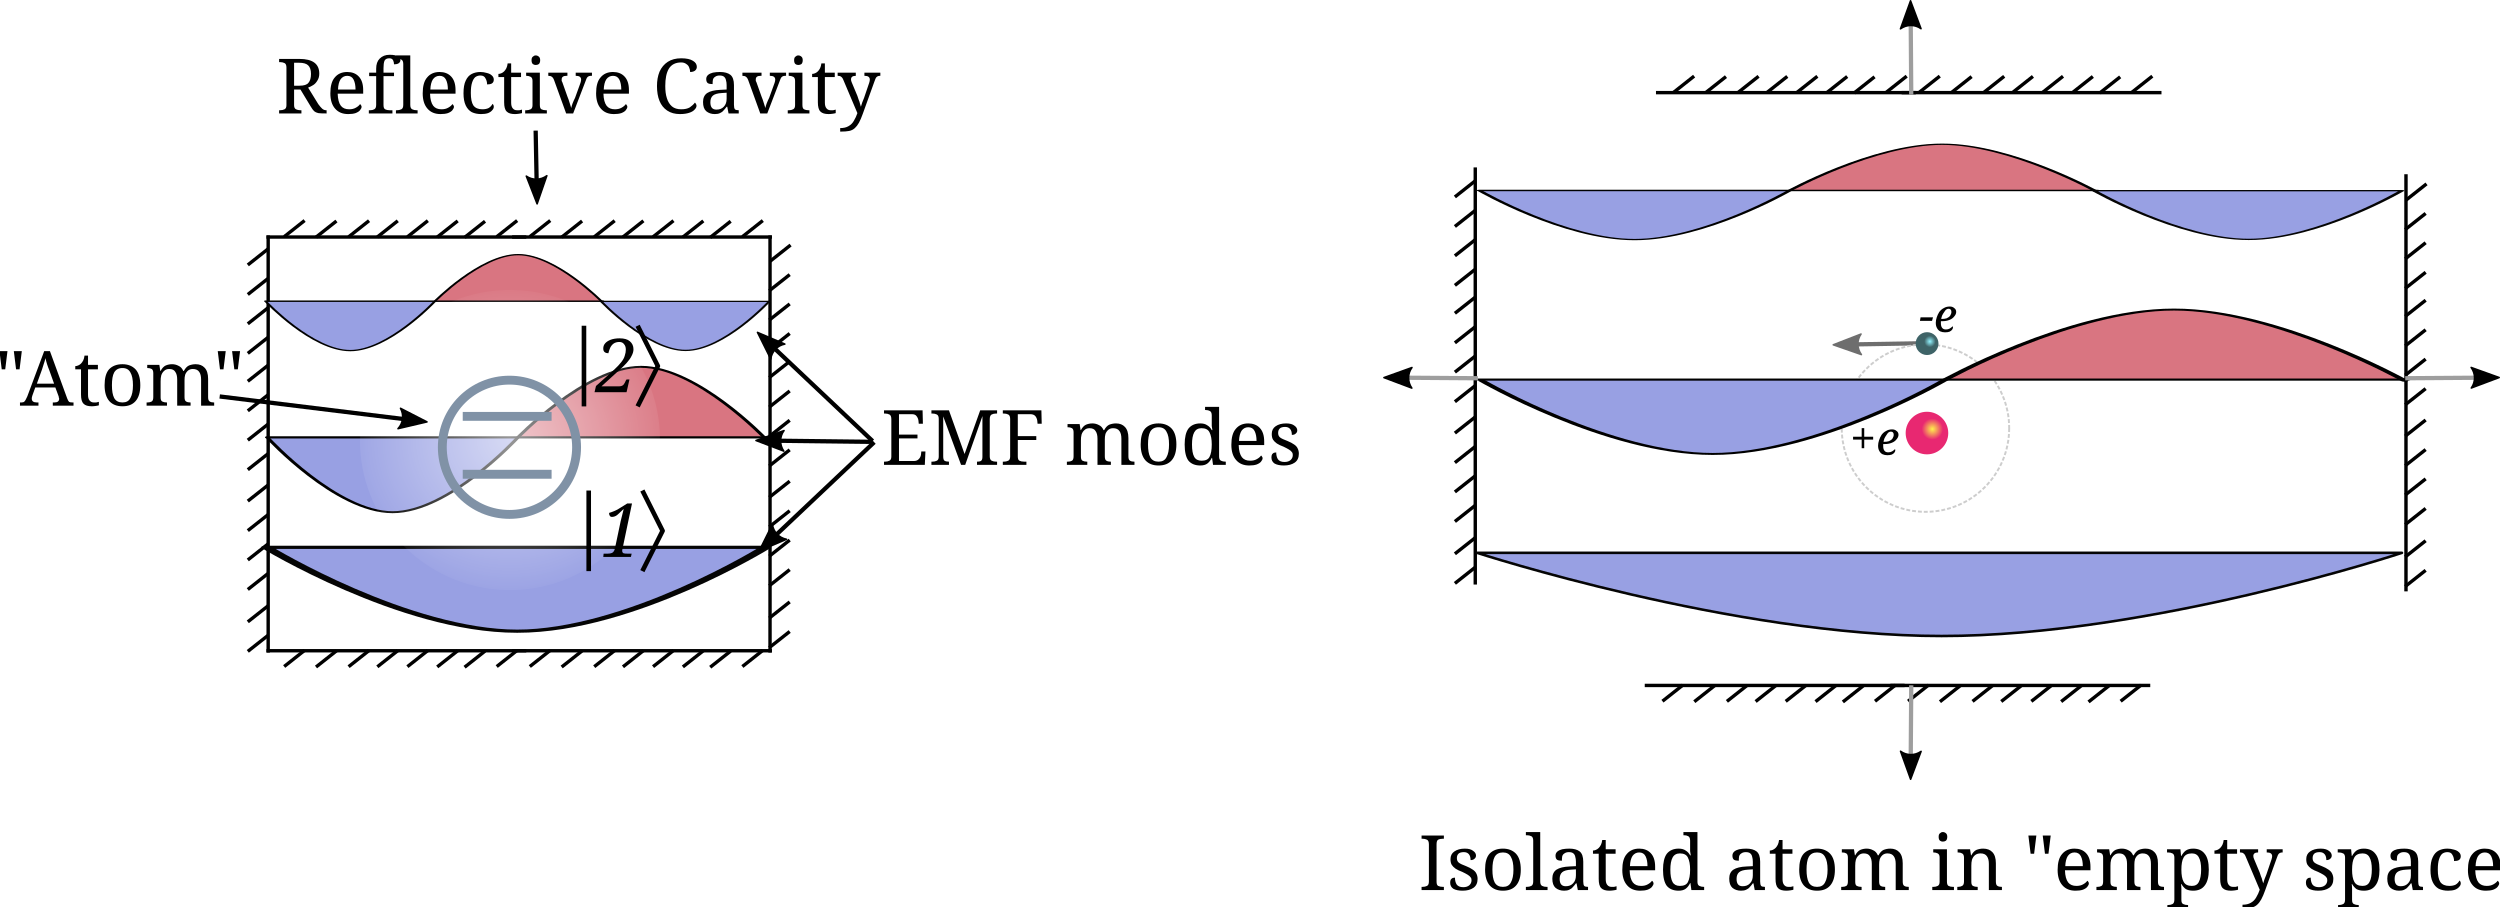
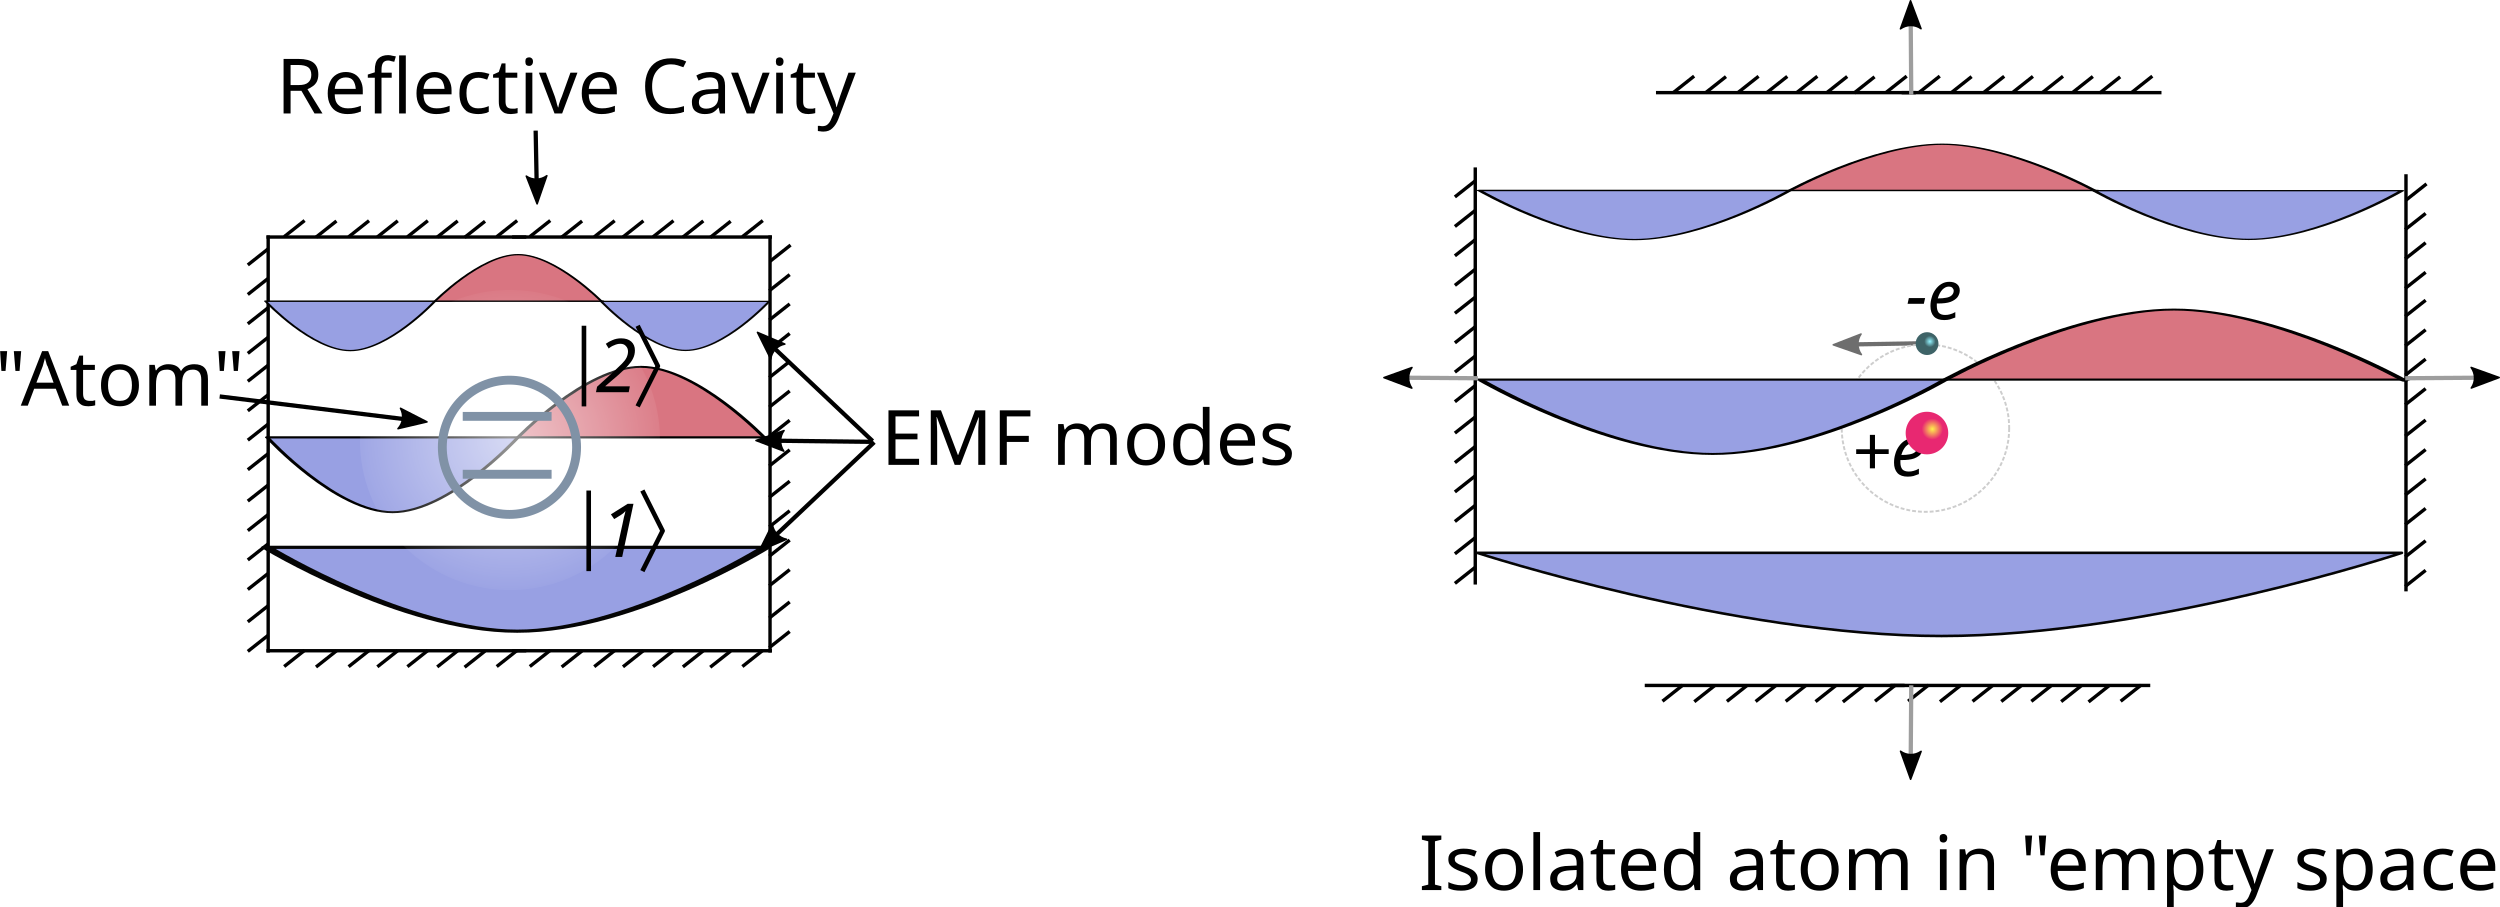
<svg xmlns="http://www.w3.org/2000/svg" xmlns:xlink="http://www.w3.org/1999/xlink" width="122.551mm" height="44.436mm" viewBox="0 0 122.551 44.436" version="1.1" id="svg5">
  <defs id="defs2">
    <linearGradient id="linearGradient285945">
      <stop style="stop-color:#ffffff;stop-opacity:1;" offset="0" id="stop285941" />
      <stop style="stop-color:#ffffff;stop-opacity:0;" offset="1" id="stop285943" />
    </linearGradient>
    <clipPath id="clipPath6097">
      <path clip-rule="nonzero" d="M 0,0 H 6.723 V 6.176 H 0 Z m 0,0" id="path5600" />
    </clipPath>
    <clipPath id="clipPath4955">
      <path clip-rule="nonzero" d="M 0,0 H 7 V 6.176 H 0 Z m 0,0" id="path4259" />
    </clipPath>
    <clipPath id="clipPath2311">
      <path clip-rule="nonzero" d="M 0,2 H 8 V 9.246 H 0 Z m 0,0" id="path5474" />
    </clipPath>
    <clipPath id="clipPath4766">
      <path clip-rule="nonzero" d="m 28,0 h 6 v 9.246 h -6 z m 0,0" id="path7577" />
    </clipPath>
    <clipPath id="clipPath368">
      <path clip-rule="nonzero" d="M 0,2 H 8 V 9.246 H 0 Z m 0,0" id="path2936" />
    </clipPath>
    <clipPath id="clipPath7625">
      <path clip-rule="nonzero" d="m 27,0 h 7 v 9.246 h -7 z m 0,0" id="path5670" />
    </clipPath>
    <clipPath id="clipPath8668">
      <path clip-rule="nonzero" d="M 0,2 H 8 V 9.246 H 0 Z m 0,0" id="path5844" />
    </clipPath>
    <clipPath id="clipPath1043">
      <path clip-rule="nonzero" d="m 27,0 h 7 v 9.246 h -7 z m 0,0" id="path3400" />
    </clipPath>
    <radialGradient xlink:href="#linearGradient285945" id="radialGradient285947" cx="20.784" cy="-51.758" fx="20.784" fy="-51.758" r="5.687" gradientUnits="userSpaceOnUse" gradientTransform="matrix(1.384758,0,0,1.469106,-9.441318,-11.77096)" />
    <marker style="overflow:visible" id="marker2951" refX="0" refY="0" orient="auto" viewBox="0 0 6.93 5.196" markerWidth="6.93" markerHeight="5.196" preserveAspectRatio="xMidYMid">
      <path transform="scale(-0.6)" d="M 8.719,4.034 -2.207,0.016 8.719,-4.002 c -1.745,2.372 -1.735,5.617 -6e-7,8.035 z" style="fill:#000000;fill-opacity:1;fill-rule:evenodd;stroke:#000000;stroke-width:0.625;stroke-linejoin:round;stroke-opacity:1" id="path2949" />
    </marker>
    <radialGradient xlink:href="#linearGradient1239" id="radialGradient252210" gradientUnits="userSpaceOnUse" gradientTransform="matrix(0.01714757,0,0,0.01714757,-19.30569,13.67486)" cx="64.441" cy="48.725" fx="64.441" fy="48.725" r="32.648" />
    <linearGradient id="linearGradient1239">
      <stop style="stop-color:#93f4ff;stop-opacity:1;" offset="0" id="stop1235" />
      <stop style="stop-color:#3e6367;stop-opacity:1;" offset="0.5" id="stop10234" />
    </linearGradient>
    <radialGradient xlink:href="#linearGradient252250" id="radialGradient252226" gradientUnits="userSpaceOnUse" gradientTransform="matrix(0.03198522,0,0,0.03198522,-20.14327,17.24647)" cx="64.441" cy="48.725" fx="64.441" fy="48.725" r="32.648" />
    <linearGradient id="linearGradient252250">
      <stop style="stop-color:#fff24b;stop-opacity:1;" offset="0" id="stop252246" />
      <stop style="stop-color:#e82871;stop-opacity:1;" offset="0.5" id="stop252248" />
    </linearGradient>
    <radialGradient xlink:href="#linearGradient285945" id="radialGradient291700" gradientUnits="userSpaceOnUse" gradientTransform="matrix(1.384758,0,0,1.469106,-9.913247,57.75976)" cx="20.784" cy="-51.758" fx="20.784" fy="-51.758" r="5.687" />
  </defs>
  <g id="layer1" transform="translate(112.8071,2.228589)">
    <path style="opacity:0.57;fill:url(#radialGradient291700);fill-opacity:1;stroke:none;stroke-width:1.445;stroke-linejoin:round;stroke-dasharray:none;stroke-opacity:1" id="path291668" transform="matrix(0,1,1,0,0,0)" d="m 26.224,-18.278 a 7.356,7.356 0 0 1 -7.312,7.356 7.356,7.356 0 0 1 -7.399,-7.268 7.356,7.356 0 0 1 7.224,-7.442 7.356,7.356 0 0 1 7.485,7.18" />
    <path style="opacity:0.57;fill:none;fill-opacity:1;stroke:#000000;stroke-width:0.209;stroke-linejoin:round;stroke-dasharray:none;stroke-dashoffset:0;stroke-opacity:1;marker-end:url(#marker2951)" d="m -18.309,14.592 -4.354,0.075" id="path290706" />
    <circle style="opacity:1;fill:none;stroke:#cdcdcd;stroke-width:0.096;stroke-linejoin:round;stroke-dasharray:0.192, 0.096;stroke-dashoffset:0;stroke-opacity:1" id="path253686" cx="-18.42" cy="18.758" r="4.104" />
-     <text xml:space="preserve" style="font-style:normal;font-variant:normal;font-weight:normal;font-stretch:normal;font-size:2.304px;font-family:serif;-inkscape-font-specification:serif;opacity:1;fill:#000000;fill-opacity:1;stroke:none;stroke-width:0.192;stroke-linecap:round;stroke-linejoin:round;stroke-dasharray:none;stroke-opacity:1;paint-order:fill markers stroke" x="-22.124" y="20.07" id="text252824">
-       <tspan id="tspan252822" style="font-style:italic;font-variant:normal;font-weight:normal;font-stretch:normal;font-family:serif;-inkscape-font-specification:serif;fill:#000000;fill-opacity:1;stroke:none;stroke-width:0.192" x="-22.124" y="20.07">+e</tspan>
+     <text xml:space="preserve" style="font-style:normal;font-variant:normal;font-weight:normal;font-stretch:normal;font-size:3.384px;font-family:'Gentium Book Basic';-inkscape-font-specification:'Gentium Book Basic';opacity:1;fill:#000000;fill-opacity:1;stroke:none;stroke-width:0.282;stroke-linecap:round;stroke-linejoin:round;stroke-dasharray:none;stroke-opacity:1;paint-order:fill markers stroke" x="-22.05" y="21.105" id="text252824">
+       <tspan id="tspan252822" style="font-style:italic;font-variant:normal;font-weight:normal;font-stretch:normal;font-family:'Gentium Book Basic';-inkscape-font-specification:'Gentium Book Basic';fill:#000000;fill-opacity:1;stroke:none;stroke-width:0.282" x="-22.05" y="21.105">+e</tspan>
    </text>
    <g id="g291646" transform="matrix(1.15925,0,0,0.3100429,24.66734,17.48704)">
      <g id="g291634" transform="matrix(0.442152,0,0,0.4239058,-7.681925,-65.1352)" style="fill:#d97581;fill-opacity:1">
        <path style="fill:#d97581;fill-opacity:1;stroke:none;stroke-width:0.7;stroke-linecap:round;stroke-linejoin:round;stroke-dasharray:none;stroke-opacity:1;paint-order:fill markers stroke" d="m -42.872,118.988 c 9.973,0 21.974,26.388 21.974,26.388 h -44.139 c 0,0 12.193,-26.388 22.166,-26.388 z" id="path291632" />
      </g>
      <g id="g291638" transform="matrix(0.442152,0,0,-0.442152,-27.18517,60.75144)" style="fill:#98a0e3;fill-opacity:1">
        <path style="fill:#98a0e3;fill-opacity:1;stroke:none;stroke-width:0.7;stroke-linecap:round;stroke-linejoin:round;stroke-dasharray:none;stroke-opacity:1;paint-order:fill markers stroke" d="m -42.872,118.988 c 9.973,0 21.974,26.388 21.974,26.388 h -44.139 c 0,0 12.193,-26.388 22.166,-26.388 z" id="path291636" />
      </g>
      <g id="g291644" transform="matrix(0.442152,0,0,-0.442152,-24.84925,75.26754)">
        <path style="fill:none;fill-opacity:1;stroke:#000000;stroke-width:0.7;stroke-linecap:round;stroke-linejoin:round;stroke-dasharray:none;stroke-opacity:1;paint-order:fill markers stroke" d="m -70.268,177.904 c 0,0 12.087,-26.184 22.06,-26.184 9.973,0 22.06,26.184 22.06,26.184 0,0 12.214,25.45 22.06,25.45 9.846,0 22.06,-25.45 22.06,-25.45" id="path291640" />
        <path style="fill:none;fill-opacity:1;stroke:#000000;stroke-width:0.782;stroke-linecap:round;stroke-linejoin:round;stroke-dasharray:none;stroke-opacity:1;paint-order:fill markers stroke" d="M -70.48,178.311 H 18.139" id="path291642" />
      </g>
    </g>
-     <text xml:space="preserve" style="font-style:normal;font-weight:normal;font-size:3.731px;line-height:1.25;font-family:sans-serif;letter-spacing:0px;word-spacing:0px;fill:#000000;fill-opacity:1;stroke:none;stroke-width:0.135" x="-99.264" y="3.334" id="text133659">
-       <tspan id="tspan133657" x="-99.264" y="3.334" style="font-style:normal;font-variant:normal;font-weight:normal;font-stretch:normal;font-family:serif;-inkscape-font-specification:serif;stroke-width:0.135">Reflective Cavity</tspan>
+     <text xml:space="preserve" style="font-style:normal;font-weight:normal;font-size:3.731px;line-height:1.25;font-family:Gentium Book Basic;letter-spacing:0px;word-spacing:0px;fill:#000000;fill-opacity:1;stroke:none;stroke-width:0.135" x="-99.264" y="3.334" id="text133659">
+       <tspan id="tspan133657" x="-99.264" y="3.334" style="font-style:normal;font-variant:normal;font-weight:normal;font-stretch:normal;font-family:Gentium Book Basic;-inkscape-font-specification:Gentium Book Basic;stroke-width:0.135">Reflective Cavity</tspan>
    </text>
    <g id="g136274" transform="matrix(0,0.7554097,0.7554097,0,-216.9474,-1.19289)">
      <path style="fill:none;stroke:#000000;stroke-width:0.221px;stroke-linecap:butt;stroke-linejoin:miter;stroke-opacity:1" d="M 14.011,155.15 V 172.013" id="path2249" />
      <g id="g136262">
        <path id="path2251-52-6-0-7" d="m 13.989,156.3 -1.049,1.326" style="fill:none;stroke:#000000;stroke-width:0.221px;stroke-linecap:butt;stroke-linejoin:miter;stroke-opacity:1" />
        <path id="path2251-52-6-0-7-5" d="m 14.021,158.366 -1.049,1.326" style="fill:none;stroke:#000000;stroke-width:0.221px;stroke-linecap:butt;stroke-linejoin:miter;stroke-opacity:1" />
        <path id="path2251-52-6-0-7-9" d="m 14,160.481 -1.049,1.326" style="fill:none;stroke:#000000;stroke-width:0.221px;stroke-linecap:butt;stroke-linejoin:miter;stroke-opacity:1" />
        <path id="path2251-52-6-0-7-4" d="m 14.008,162.345 -1.049,1.326" style="fill:none;stroke:#000000;stroke-width:0.221px;stroke-linecap:butt;stroke-linejoin:miter;stroke-opacity:1" />
        <path id="path2251-52-6-0-7-90" d="m 13.999,164.297 -1.049,1.326" style="fill:none;stroke:#000000;stroke-width:0.221px;stroke-linecap:butt;stroke-linejoin:miter;stroke-opacity:1" />
        <path id="path2251-52-6-0-7-91" d="m 14.014,166.233 -1.049,1.326" style="fill:none;stroke:#000000;stroke-width:0.221px;stroke-linecap:butt;stroke-linejoin:miter;stroke-opacity:1" />
        <path id="path2251-52-6-0-7-7" d="m 14.036,168.007 -1.049,1.326" style="fill:none;stroke:#000000;stroke-width:0.221px;stroke-linecap:butt;stroke-linejoin:miter;stroke-opacity:1" />
        <path id="path2251-52-6-0-7-71" d="m 13.991,170.093 -1.049,1.326" style="fill:none;stroke:#000000;stroke-width:0.221px;stroke-linecap:butt;stroke-linejoin:miter;stroke-opacity:1" />
      </g>
    </g>
    <g id="g136320" transform="matrix(0,0.7554097,0.7554097,0,-204.9059,-1.19289)">
      <path style="fill:none;stroke:#000000;stroke-width:0.221px;stroke-linecap:butt;stroke-linejoin:miter;stroke-opacity:1" d="M 14.011,155.15 V 172.013" id="path136300" />
      <g id="g136318">
        <path id="path136302" d="m 13.989,156.3 -1.049,1.326" style="fill:none;stroke:#000000;stroke-width:0.221px;stroke-linecap:butt;stroke-linejoin:miter;stroke-opacity:1" />
        <path id="path136304" d="m 14.021,158.366 -1.049,1.326" style="fill:none;stroke:#000000;stroke-width:0.221px;stroke-linecap:butt;stroke-linejoin:miter;stroke-opacity:1" />
        <path id="path136306" d="m 14,160.481 -1.049,1.326" style="fill:none;stroke:#000000;stroke-width:0.221px;stroke-linecap:butt;stroke-linejoin:miter;stroke-opacity:1" />
        <path id="path136308" d="m 14.008,162.345 -1.049,1.326" style="fill:none;stroke:#000000;stroke-width:0.221px;stroke-linecap:butt;stroke-linejoin:miter;stroke-opacity:1" />
        <path id="path136310" d="m 13.999,164.297 -1.049,1.326" style="fill:none;stroke:#000000;stroke-width:0.221px;stroke-linecap:butt;stroke-linejoin:miter;stroke-opacity:1" />
        <path id="path136312" d="m 14.014,166.233 -1.049,1.326" style="fill:none;stroke:#000000;stroke-width:0.221px;stroke-linecap:butt;stroke-linejoin:miter;stroke-opacity:1" />
        <path id="path136314" d="m 14.036,168.007 -1.049,1.326" style="fill:none;stroke:#000000;stroke-width:0.221px;stroke-linecap:butt;stroke-linejoin:miter;stroke-opacity:1" />
        <path id="path136316" d="m 13.991,170.093 -1.049,1.326" style="fill:none;stroke:#000000;stroke-width:0.221px;stroke-linecap:butt;stroke-linejoin:miter;stroke-opacity:1" />
      </g>
    </g>
    <path style="fill:none;stroke:#000000;stroke-width:0.167px;stroke-linecap:butt;stroke-linejoin:miter;stroke-opacity:1" d="m -99.746,29.671 h 12.739" id="path169918" />
    <path style="fill:none;stroke:#000000;stroke-width:0.167px;stroke-linecap:butt;stroke-linejoin:miter;stroke-opacity:1" d="M -99.661,29.76 V 9.312" id="path169918-6" />
    <path id="path169920" d="m -98.877,30.444 1.002,-0.792" style="fill:none;stroke:#000000;stroke-width:0.167px;stroke-linecap:butt;stroke-linejoin:miter;stroke-opacity:1" />
    <path id="path169920-3" d="m -100.66,10.759 1.002,-0.792" style="fill:none;stroke:#000000;stroke-width:0.167px;stroke-linecap:butt;stroke-linejoin:miter;stroke-opacity:1" />
    <path id="path169922" d="m -97.316,30.468 1.002,-0.792" style="fill:none;stroke:#000000;stroke-width:0.167px;stroke-linecap:butt;stroke-linejoin:miter;stroke-opacity:1" />
    <path id="path169924" d="m -95.718,30.452 1.002,-0.792" style="fill:none;stroke:#000000;stroke-width:0.167px;stroke-linecap:butt;stroke-linejoin:miter;stroke-opacity:1" />
    <path id="path169926" d="m -94.31,30.458 1.002,-0.792" style="fill:none;stroke:#000000;stroke-width:0.167px;stroke-linecap:butt;stroke-linejoin:miter;stroke-opacity:1" />
    <path id="path169928" d="m -92.836,30.451 1.002,-0.792" style="fill:none;stroke:#000000;stroke-width:0.167px;stroke-linecap:butt;stroke-linejoin:miter;stroke-opacity:1" />
    <path id="path169930" d="m -91.374,30.463 1.002,-0.792" style="fill:none;stroke:#000000;stroke-width:0.167px;stroke-linecap:butt;stroke-linejoin:miter;stroke-opacity:1" />
    <path id="path169932" d="m -90.033,30.479 1.002,-0.792" style="fill:none;stroke:#000000;stroke-width:0.167px;stroke-linecap:butt;stroke-linejoin:miter;stroke-opacity:1" />
    <path id="path169934" d="m -88.458,30.445 1.002,-0.792" style="fill:none;stroke:#000000;stroke-width:0.167px;stroke-linecap:butt;stroke-linejoin:miter;stroke-opacity:1" />
    <path style="fill:none;stroke:#000000;stroke-width:0.167px;stroke-linecap:butt;stroke-linejoin:miter;stroke-opacity:1" d="m -87.704,29.671 h 12.739" id="path169940" />
    <path id="path169942" d="m -86.835,30.444 1.002,-0.792" style="fill:none;stroke:#000000;stroke-width:0.167px;stroke-linecap:butt;stroke-linejoin:miter;stroke-opacity:1" />
    <path id="path169944" d="m -85.274,30.468 1.002,-0.792" style="fill:none;stroke:#000000;stroke-width:0.167px;stroke-linecap:butt;stroke-linejoin:miter;stroke-opacity:1" />
    <path id="path169946" d="m -83.677,30.452 1.002,-0.792" style="fill:none;stroke:#000000;stroke-width:0.167px;stroke-linecap:butt;stroke-linejoin:miter;stroke-opacity:1" />
    <path id="path169948" d="m -82.269,30.458 1.002,-0.792" style="fill:none;stroke:#000000;stroke-width:0.167px;stroke-linecap:butt;stroke-linejoin:miter;stroke-opacity:1" />
    <path id="path169950" d="m -80.794,30.451 1.002,-0.792" style="fill:none;stroke:#000000;stroke-width:0.167px;stroke-linecap:butt;stroke-linejoin:miter;stroke-opacity:1" />
    <path id="path169952" d="m -79.332,30.463 1.002,-0.792" style="fill:none;stroke:#000000;stroke-width:0.167px;stroke-linecap:butt;stroke-linejoin:miter;stroke-opacity:1" />
    <path id="path169954" d="m -77.992,30.479 1.002,-0.792" style="fill:none;stroke:#000000;stroke-width:0.167px;stroke-linecap:butt;stroke-linejoin:miter;stroke-opacity:1" />
    <path id="path169956" d="m -76.416,30.445 1.002,-0.792" style="fill:none;stroke:#000000;stroke-width:0.167px;stroke-linecap:butt;stroke-linejoin:miter;stroke-opacity:1" />
    <path id="path171296" d="m -100.66,12.208 1.002,-0.792" style="fill:none;stroke:#000000;stroke-width:0.167px;stroke-linecap:butt;stroke-linejoin:miter;stroke-opacity:1" />
    <path id="path171298" d="m -100.66,13.645 1.002,-0.792" style="fill:none;stroke:#000000;stroke-width:0.167px;stroke-linecap:butt;stroke-linejoin:miter;stroke-opacity:1" />
    <path id="path171300" d="m -100.66,15.094 1.002,-0.792" style="fill:none;stroke:#000000;stroke-width:0.167px;stroke-linecap:butt;stroke-linejoin:miter;stroke-opacity:1" />
    <path id="path171302" d="m -100.66,16.463 1.002,-0.792" style="fill:none;stroke:#000000;stroke-width:0.167px;stroke-linecap:butt;stroke-linejoin:miter;stroke-opacity:1" />
    <path id="path171304" d="m -100.66,17.911 1.002,-0.792" style="fill:none;stroke:#000000;stroke-width:0.167px;stroke-linecap:butt;stroke-linejoin:miter;stroke-opacity:1" />
    <path id="path171306" d="m -100.66,19.349 1.002,-0.792" style="fill:none;stroke:#000000;stroke-width:0.167px;stroke-linecap:butt;stroke-linejoin:miter;stroke-opacity:1" />
    <path id="path171308" d="m -100.66,20.797 1.002,-0.792" style="fill:none;stroke:#000000;stroke-width:0.167px;stroke-linecap:butt;stroke-linejoin:miter;stroke-opacity:1" />
    <path id="path171310" d="m -100.66,22.335 1.002,-0.792" style="fill:none;stroke:#000000;stroke-width:0.167px;stroke-linecap:butt;stroke-linejoin:miter;stroke-opacity:1" />
    <path id="path171312" d="m -100.66,23.783 1.002,-0.792" style="fill:none;stroke:#000000;stroke-width:0.167px;stroke-linecap:butt;stroke-linejoin:miter;stroke-opacity:1" />
    <path id="path171314" d="m -100.66,25.221 1.002,-0.792" style="fill:none;stroke:#000000;stroke-width:0.167px;stroke-linecap:butt;stroke-linejoin:miter;stroke-opacity:1" />
    <path id="path171316" d="m -100.66,26.669 1.002,-0.792" style="fill:none;stroke:#000000;stroke-width:0.167px;stroke-linecap:butt;stroke-linejoin:miter;stroke-opacity:1" />
    <path id="path171318" d="m -100.66,28.254 1.002,-0.792" style="fill:none;stroke:#000000;stroke-width:0.167px;stroke-linecap:butt;stroke-linejoin:miter;stroke-opacity:1" />
    <path id="path171320" d="m -100.66,29.702 1.002,-0.792" style="fill:none;stroke:#000000;stroke-width:0.167px;stroke-linecap:butt;stroke-linejoin:miter;stroke-opacity:1" />
    <path style="fill:none;stroke:#000000;stroke-width:0.167px;stroke-linecap:butt;stroke-linejoin:miter;stroke-opacity:1" d="M -75.06,29.76 V 9.312" id="path171322" />
    <path id="path171324" d="m -75.055,10.576 1.002,-0.792" style="fill:none;stroke:#000000;stroke-width:0.167px;stroke-linecap:butt;stroke-linejoin:miter;stroke-opacity:1" />
    <path id="path171326" d="m -75.098,12.025 1.002,-0.792" style="fill:none;stroke:#000000;stroke-width:0.167px;stroke-linecap:butt;stroke-linejoin:miter;stroke-opacity:1" />
    <path id="path171328" d="m -75.098,13.462 1.002,-0.792" style="fill:none;stroke:#000000;stroke-width:0.167px;stroke-linecap:butt;stroke-linejoin:miter;stroke-opacity:1" />
    <path id="path171330" d="m -75.098,14.911 1.002,-0.792" style="fill:none;stroke:#000000;stroke-width:0.167px;stroke-linecap:butt;stroke-linejoin:miter;stroke-opacity:1" />
    <path id="path171332" d="m -75.098,16.28 1.002,-0.792" style="fill:none;stroke:#000000;stroke-width:0.167px;stroke-linecap:butt;stroke-linejoin:miter;stroke-opacity:1" />
    <path id="path171334" d="m -75.098,17.729 1.002,-0.792" style="fill:none;stroke:#000000;stroke-width:0.167px;stroke-linecap:butt;stroke-linejoin:miter;stroke-opacity:1" />
    <path id="path171336" d="m -75.098,19.166 1.002,-0.792" style="fill:none;stroke:#000000;stroke-width:0.167px;stroke-linecap:butt;stroke-linejoin:miter;stroke-opacity:1" />
    <path id="path171338" d="m -75.098,20.615 1.002,-0.792" style="fill:none;stroke:#000000;stroke-width:0.167px;stroke-linecap:butt;stroke-linejoin:miter;stroke-opacity:1" />
    <path id="path171340" d="m -75.098,22.152 1.002,-0.792" style="fill:none;stroke:#000000;stroke-width:0.167px;stroke-linecap:butt;stroke-linejoin:miter;stroke-opacity:1" />
    <path id="path171342" d="m -75.098,23.601 1.002,-0.792" style="fill:none;stroke:#000000;stroke-width:0.167px;stroke-linecap:butt;stroke-linejoin:miter;stroke-opacity:1" />
    <path id="path171344" d="m -75.098,25.038 1.002,-0.792" style="fill:none;stroke:#000000;stroke-width:0.167px;stroke-linecap:butt;stroke-linejoin:miter;stroke-opacity:1" />
    <path id="path171346" d="m -75.098,26.487 1.002,-0.792" style="fill:none;stroke:#000000;stroke-width:0.167px;stroke-linecap:butt;stroke-linejoin:miter;stroke-opacity:1" />
    <path id="path171348" d="m -75.098,28.071 1.002,-0.792" style="fill:none;stroke:#000000;stroke-width:0.167px;stroke-linecap:butt;stroke-linejoin:miter;stroke-opacity:1" />
    <path id="path171350" d="m -75.098,29.52 1.002,-0.792" style="fill:none;stroke:#000000;stroke-width:0.167px;stroke-linecap:butt;stroke-linejoin:miter;stroke-opacity:1" />
    <g id="g283580" transform="matrix(0.5538596,0,0,-0.1557698,-63.70897,47.2475)" style="fill:#98a0e3;fill-opacity:1;stroke:#050505;stroke-width:1;stroke-dasharray:none;stroke-opacity:1">
      <path style="fill:#98a0e3;fill-opacity:1;stroke:#050505;stroke-width:1;stroke-linecap:round;stroke-linejoin:round;stroke-dasharray:none;stroke-opacity:1;paint-order:fill markers stroke" d="m -42.872,118.988 c 9.973,0 21.974,26.388 21.974,26.388 h -44.139 c 0,0 12.193,-26.388 22.166,-26.388 z" id="path283578" />
    </g>
    <g id="g283805" transform="matrix(0.6243137,0,0,0.3121292,-64.73929,20.32535)">
      <g id="g283752" transform="matrix(0.442152,0,0,0.4239058,-7.681925,-65.1352)" style="fill:#d97581;fill-opacity:1">
        <path style="fill:#d97581;fill-opacity:1;stroke:none;stroke-width:0.7;stroke-linecap:round;stroke-linejoin:round;stroke-dasharray:none;stroke-opacity:1;paint-order:fill markers stroke" d="m -42.872,118.988 c 9.973,0 21.974,26.388 21.974,26.388 h -44.139 c 0,0 12.193,-26.388 22.166,-26.388 z" id="path283750" />
      </g>
      <g id="g283756" transform="matrix(0.442152,0,0,-0.442152,-27.18517,60.75144)" style="fill:#98a0e3;fill-opacity:1">
        <path style="fill:#98a0e3;fill-opacity:1;stroke:none;stroke-width:0.7;stroke-linecap:round;stroke-linejoin:round;stroke-dasharray:none;stroke-opacity:1;paint-order:fill markers stroke" d="m -42.872,118.988 c 9.973,0 21.974,26.388 21.974,26.388 h -44.139 c 0,0 12.193,-26.388 22.166,-26.388 z" id="path283754" />
      </g>
      <g id="g283762" transform="matrix(0.442152,0,0,-0.442152,-24.84925,75.26754)">
        <path style="fill:none;fill-opacity:1;stroke:#000000;stroke-width:0.7;stroke-linecap:round;stroke-linejoin:round;stroke-dasharray:none;stroke-opacity:1;paint-order:fill markers stroke" d="m -70.268,177.904 c 0,0 12.087,-26.184 22.06,-26.184 9.973,0 22.06,26.184 22.06,26.184 0,0 12.214,25.45 22.06,25.45 9.846,0 22.06,-25.45 22.06,-25.45" id="path283758" />
        <path style="fill:none;fill-opacity:1;stroke:#000000;stroke-width:0.782;stroke-linecap:round;stroke-linejoin:round;stroke-dasharray:none;stroke-opacity:1;paint-order:fill markers stroke" d="M -70.48,178.311 H 18.139" id="path283760" />
      </g>
    </g>
    <g id="g283838" transform="matrix(0.4219011,0,0,0.2060662,-76.48885,2.925387)">
      <g id="g283809" transform="matrix(0.442152,0,0,0.4239058,-6.903379,-14.92631)" style="fill:#d97581;fill-opacity:1">
        <path style="fill:#d97581;fill-opacity:1;stroke:none;stroke-width:0.7;stroke-linecap:round;stroke-linejoin:round;stroke-dasharray:none;stroke-opacity:1;paint-order:fill markers stroke" d="m -42.872,118.988 c 9.973,0 21.974,26.388 21.974,26.388 h -44.139 c 0,0 12.193,-26.388 22.166,-26.388 z" id="path283807" />
      </g>
      <g id="g283813" transform="matrix(0.442152,0,0,-0.442152,-26.40662,110.9603)" style="fill:#98a0e3;fill-opacity:1">
        <path style="fill:#98a0e3;fill-opacity:1;stroke:none;stroke-width:0.7;stroke-linecap:round;stroke-linejoin:round;stroke-dasharray:none;stroke-opacity:1;paint-order:fill markers stroke" d="m -42.872,118.988 c 9.973,0 21.974,26.388 21.974,26.388 h -44.139 c 0,0 12.193,-26.388 22.166,-26.388 z" id="path283811" />
      </g>
      <g id="g283819" transform="matrix(0.442152,0,0,-0.442152,-24.0707,125.4764)">
        <path style="fill:none;fill-opacity:1;stroke:#000000;stroke-width:0.7;stroke-linecap:round;stroke-linejoin:round;stroke-dasharray:none;stroke-opacity:1;paint-order:fill markers stroke" d="m -70.268,177.904 c 0,0 12.087,-26.184 22.06,-26.184 9.973,0 22.06,26.184 22.06,26.184 0,0 12.214,25.45 22.06,25.45 9.846,0 22.06,-25.45 22.06,-25.45" id="path283815" />
        <path style="fill:none;fill-opacity:1;stroke:#000000;stroke-width:0.782;stroke-linecap:round;stroke-linejoin:round;stroke-dasharray:none;stroke-opacity:1;paint-order:fill markers stroke" d="M -70.48,178.311 H 18.139" id="path283817" />
      </g>
      <g id="g283827" transform="matrix(0.442152,0,0,-0.442152,12.52743,110.9603)" style="fill:#98a0e3;fill-opacity:1;stroke:#050505;stroke-opacity:1">
        <path style="fill:#98a0e3;fill-opacity:1;stroke:#050505;stroke-width:0.7;stroke-linecap:round;stroke-linejoin:round;stroke-dasharray:none;stroke-opacity:1;paint-order:fill markers stroke" d="m -42.872,118.988 c 9.973,0 21.974,26.388 21.974,26.388 h -44.139 c 0,0 12.193,-26.388 22.166,-26.388 z" id="path283825" />
      </g>
    </g>
    <path style="fill:url(#radialGradient285947);fill-opacity:1;stroke:none;stroke-width:1.445;stroke-linejoin:round;stroke-dasharray:none;stroke-opacity:1;opacity:0.597" id="circle171648" transform="matrix(0,1,1,0,0,0)" d="m 26.696,-87.809 a 7.356,7.356 0 0 1 -7.312,7.356 7.356,7.356 0 0 1 -7.399,-7.268 7.356,7.356 0 0 1 7.224,-7.442 7.356,7.356 0 0 1 7.485,7.18" />
-     <text xml:space="preserve" style="font-style:normal;font-weight:normal;font-size:3.731px;line-height:1.25;font-family:sans-serif;letter-spacing:0px;word-spacing:0px;fill:#000000;fill-opacity:1;stroke:none;stroke-width:0.135" x="-69.612" y="20.559" id="text285951">
-       <tspan id="tspan285949" x="-69.612" y="20.559" style="font-style:normal;font-variant:normal;font-weight:normal;font-stretch:normal;font-family:serif;-inkscape-font-specification:serif;stroke-width:0.135">EMF modes</tspan>
-     </text>
-     <text xml:space="preserve" style="font-style:normal;font-weight:normal;font-size:3.731px;line-height:1.25;font-family:sans-serif;letter-spacing:0px;word-spacing:0px;fill:#000000;fill-opacity:1;stroke:none;stroke-width:0.135" x="-113.049" y="17.658" id="text285955">
-       <tspan id="tspan285953" x="-113.049" y="17.658" style="font-style:normal;font-variant:normal;font-weight:normal;font-stretch:normal;font-family:serif;-inkscape-font-specification:serif;stroke-width:0.135">"Atom"</tspan>
+     <text xml:space="preserve" style="font-style:normal;font-weight:normal;font-size:3.731px;line-height:1.25;font-family:Gentium Book Basic;letter-spacing:0px;word-spacing:0px;fill:#000000;fill-opacity:1;stroke:none;stroke-width:0.135" x="-69.612" y="20.559" id="text285951">
+       <tspan id="tspan285949" x="-69.612" y="20.559" style="font-style:normal;font-variant:normal;font-weight:normal;font-stretch:normal;font-family:Gentium Book Basic;-inkscape-font-specification:Gentium Book Basic;stroke-width:0.135">EMF modes</tspan>
+     </text>
+     <text xml:space="preserve" style="font-style:normal;font-weight:normal;font-size:3.731px;line-height:1.25;font-family:Gentium Book Basic;letter-spacing:0px;word-spacing:0px;fill:#000000;fill-opacity:1;stroke:none;stroke-width:0.135" x="-113.049" y="17.658" id="text285955">
+       <tspan id="tspan285953" x="-113.049" y="17.658" style="font-style:normal;font-variant:normal;font-weight:normal;font-stretch:normal;font-family:Gentium Book Basic;-inkscape-font-specification:Gentium Book Basic;stroke-width:0.135">"Atom"</tspan>
    </text>
    <path style="fill:none;fill-opacity:1;stroke:#000000;stroke-width:0.209;stroke-linejoin:round;stroke-dasharray:none;stroke-dashoffset:0;stroke-opacity:1;marker-end:url(#marker2951)" d="m -86.549,4.174 0.064,3.314" id="path175832" />
    <path style="fill:none;fill-opacity:1;stroke:#000000;stroke-width:0.209;stroke-linejoin:round;stroke-dasharray:none;stroke-dashoffset:0;stroke-opacity:1;marker-end:url(#marker2951)" d="M -70.032,19.393 -75.473,14.253" id="path288051" />
    <path style="fill:none;fill-opacity:1;stroke:#000000;stroke-width:0.209;stroke-linejoin:round;stroke-dasharray:none;stroke-dashoffset:0;stroke-opacity:1;marker-end:url(#marker2951)" d="m -69.953,19.449 -5.442,5.141" id="path288053" />
    <path style="fill:none;fill-opacity:1;stroke:#000000;stroke-width:0.209;stroke-linejoin:round;stroke-dasharray:none;stroke-dashoffset:0;stroke-opacity:1;marker-end:url(#marker2951)" d="m -70.034,19.431 -5.438,-0.064" id="path288055" />
    <path style="fill:none;fill-opacity:1;stroke:#000000;stroke-width:0.209;stroke-linejoin:round;stroke-dasharray:none;stroke-dashoffset:0;stroke-opacity:1;marker-end:url(#marker2951)" d="m -102.038,17.206 9.887,1.215" id="path288057" />
    <g id="g291508" transform="matrix(0,0.7554097,0.7554097,0,-148.8324,-8.271809)">
      <path style="fill:none;stroke:#000000;stroke-width:0.221px;stroke-linecap:butt;stroke-linejoin:miter;stroke-opacity:1" d="M 14.011,155.15 V 172.013" id="path291488" />
      <g id="g291506">
        <path id="path291490" d="m 13.989,156.3 -1.049,1.326" style="fill:none;stroke:#000000;stroke-width:0.221px;stroke-linecap:butt;stroke-linejoin:miter;stroke-opacity:1" />
        <path id="path291492" d="m 14.021,158.366 -1.049,1.326" style="fill:none;stroke:#000000;stroke-width:0.221px;stroke-linecap:butt;stroke-linejoin:miter;stroke-opacity:1" />
        <path id="path291494" d="m 14,160.481 -1.049,1.326" style="fill:none;stroke:#000000;stroke-width:0.221px;stroke-linecap:butt;stroke-linejoin:miter;stroke-opacity:1" />
        <path id="path291496" d="m 14.008,162.345 -1.049,1.326" style="fill:none;stroke:#000000;stroke-width:0.221px;stroke-linecap:butt;stroke-linejoin:miter;stroke-opacity:1" />
        <path id="path291498" d="m 13.999,164.297 -1.049,1.326" style="fill:none;stroke:#000000;stroke-width:0.221px;stroke-linecap:butt;stroke-linejoin:miter;stroke-opacity:1" />
        <path id="path291500" d="m 14.014,166.233 -1.049,1.326" style="fill:none;stroke:#000000;stroke-width:0.221px;stroke-linecap:butt;stroke-linejoin:miter;stroke-opacity:1" />
        <path id="path291502" d="m 14.036,168.007 -1.049,1.326" style="fill:none;stroke:#000000;stroke-width:0.221px;stroke-linecap:butt;stroke-linejoin:miter;stroke-opacity:1" />
        <path id="path291504" d="m 13.991,170.093 -1.049,1.326" style="fill:none;stroke:#000000;stroke-width:0.221px;stroke-linecap:butt;stroke-linejoin:miter;stroke-opacity:1" />
      </g>
    </g>
    <g id="g291530" transform="matrix(0,0.7554097,0.7554097,0,-136.791,-8.271809)">
      <path style="fill:none;stroke:#000000;stroke-width:0.221px;stroke-linecap:butt;stroke-linejoin:miter;stroke-opacity:1" d="M 14.011,155.15 V 172.013" id="path291510" />
      <g id="g291528">
        <path id="path291512" d="m 13.989,156.3 -1.049,1.326" style="fill:none;stroke:#000000;stroke-width:0.221px;stroke-linecap:butt;stroke-linejoin:miter;stroke-opacity:1" />
        <path id="path291514" d="m 14.021,158.366 -1.049,1.326" style="fill:none;stroke:#000000;stroke-width:0.221px;stroke-linecap:butt;stroke-linejoin:miter;stroke-opacity:1" />
        <path id="path291516" d="m 14,160.481 -1.049,1.326" style="fill:none;stroke:#000000;stroke-width:0.221px;stroke-linecap:butt;stroke-linejoin:miter;stroke-opacity:1" />
        <path id="path291518" d="m 14.008,162.345 -1.049,1.326" style="fill:none;stroke:#000000;stroke-width:0.221px;stroke-linecap:butt;stroke-linejoin:miter;stroke-opacity:1" />
        <path id="path291520" d="m 13.999,164.297 -1.049,1.326" style="fill:none;stroke:#000000;stroke-width:0.221px;stroke-linecap:butt;stroke-linejoin:miter;stroke-opacity:1" />
        <path id="path291522" d="m 14.014,166.233 -1.049,1.326" style="fill:none;stroke:#000000;stroke-width:0.221px;stroke-linecap:butt;stroke-linejoin:miter;stroke-opacity:1" />
        <path id="path291524" d="m 14.036,168.007 -1.049,1.326" style="fill:none;stroke:#000000;stroke-width:0.221px;stroke-linecap:butt;stroke-linejoin:miter;stroke-opacity:1" />
        <path id="path291526" d="m 13.991,170.093 -1.049,1.326" style="fill:none;stroke:#000000;stroke-width:0.221px;stroke-linecap:butt;stroke-linejoin:miter;stroke-opacity:1" />
      </g>
    </g>
    <path style="fill:none;stroke:#000000;stroke-width:0.167px;stroke-linecap:butt;stroke-linejoin:miter;stroke-opacity:1" d="m -32.181,31.372 h 12.739" id="path291532" />
    <path style="fill:none;stroke:#000000;stroke-width:0.167px;stroke-linecap:butt;stroke-linejoin:miter;stroke-opacity:1" d="M -40.489,26.426 V 5.978" id="path291534" />
    <path id="path291536" d="m -31.313,32.145 1.002,-0.792" style="fill:none;stroke:#000000;stroke-width:0.167px;stroke-linecap:butt;stroke-linejoin:miter;stroke-opacity:1" />
    <path id="path291538" d="m -41.488,7.425 1.002,-0.792" style="fill:none;stroke:#000000;stroke-width:0.167px;stroke-linecap:butt;stroke-linejoin:miter;stroke-opacity:1" />
    <path id="path291540" d="m -29.752,32.169 1.002,-0.792" style="fill:none;stroke:#000000;stroke-width:0.167px;stroke-linecap:butt;stroke-linejoin:miter;stroke-opacity:1" />
    <path id="path291542" d="m -28.154,32.153 1.002,-0.792" style="fill:none;stroke:#000000;stroke-width:0.167px;stroke-linecap:butt;stroke-linejoin:miter;stroke-opacity:1" />
    <path id="path291544" d="m -26.746,32.159 1.002,-0.792" style="fill:none;stroke:#000000;stroke-width:0.167px;stroke-linecap:butt;stroke-linejoin:miter;stroke-opacity:1" />
    <path id="path291546" d="m -25.271,32.152 1.002,-0.792" style="fill:none;stroke:#000000;stroke-width:0.167px;stroke-linecap:butt;stroke-linejoin:miter;stroke-opacity:1" />
    <path id="path291548" d="m -23.809,32.164 1.002,-0.792" style="fill:none;stroke:#000000;stroke-width:0.167px;stroke-linecap:butt;stroke-linejoin:miter;stroke-opacity:1" />
    <path id="path291550" d="m -22.469,32.18 1.002,-0.792" style="fill:none;stroke:#000000;stroke-width:0.167px;stroke-linecap:butt;stroke-linejoin:miter;stroke-opacity:1" />
    <path id="path291552" d="m -20.893,32.146 1.002,-0.792" style="fill:none;stroke:#000000;stroke-width:0.167px;stroke-linecap:butt;stroke-linejoin:miter;stroke-opacity:1" />
    <path style="fill:none;stroke:#000000;stroke-width:0.167px;stroke-linecap:butt;stroke-linejoin:miter;stroke-opacity:1" d="M -20.14,31.372 H -7.401" id="path291554" />
    <path id="path291556" d="m -19.271,32.145 1.002,-0.792" style="fill:none;stroke:#000000;stroke-width:0.167px;stroke-linecap:butt;stroke-linejoin:miter;stroke-opacity:1" />
    <path id="path291558" d="m -17.71,32.169 1.002,-0.792" style="fill:none;stroke:#000000;stroke-width:0.167px;stroke-linecap:butt;stroke-linejoin:miter;stroke-opacity:1" />
    <path id="path291560" d="m -16.112,32.153 1.002,-0.792" style="fill:none;stroke:#000000;stroke-width:0.167px;stroke-linecap:butt;stroke-linejoin:miter;stroke-opacity:1" />
    <path id="path291562" d="m -14.705,32.159 1.002,-0.792" style="fill:none;stroke:#000000;stroke-width:0.167px;stroke-linecap:butt;stroke-linejoin:miter;stroke-opacity:1" />
    <path id="path291564" d="m -13.23,32.152 1.002,-0.792" style="fill:none;stroke:#000000;stroke-width:0.167px;stroke-linecap:butt;stroke-linejoin:miter;stroke-opacity:1" />
    <path id="path291566" d="m -11.768,32.164 1.002,-0.792" style="fill:none;stroke:#000000;stroke-width:0.167px;stroke-linecap:butt;stroke-linejoin:miter;stroke-opacity:1" />
    <path id="path291568" d="M -10.427,32.18 -9.426,31.388" style="fill:none;stroke:#000000;stroke-width:0.167px;stroke-linecap:butt;stroke-linejoin:miter;stroke-opacity:1" />
    <path id="path291570" d="m -8.852,32.146 1.002,-0.792" style="fill:none;stroke:#000000;stroke-width:0.167px;stroke-linecap:butt;stroke-linejoin:miter;stroke-opacity:1" />
    <path id="path291572" d="m -41.488,8.874 1.002,-0.792" style="fill:none;stroke:#000000;stroke-width:0.167px;stroke-linecap:butt;stroke-linejoin:miter;stroke-opacity:1" />
    <path id="path291574" d="M -41.488,10.311 -40.486,9.519" style="fill:none;stroke:#000000;stroke-width:0.167px;stroke-linecap:butt;stroke-linejoin:miter;stroke-opacity:1" />
    <path id="path291576" d="m -41.488,11.76 1.002,-0.792" style="fill:none;stroke:#000000;stroke-width:0.167px;stroke-linecap:butt;stroke-linejoin:miter;stroke-opacity:1" />
    <path id="path291578" d="m -41.488,13.129 1.002,-0.792" style="fill:none;stroke:#000000;stroke-width:0.167px;stroke-linecap:butt;stroke-linejoin:miter;stroke-opacity:1" />
    <path id="path291580" d="m -41.488,14.578 1.002,-0.792" style="fill:none;stroke:#000000;stroke-width:0.167px;stroke-linecap:butt;stroke-linejoin:miter;stroke-opacity:1" />
    <path id="path291582" d="m -41.488,16.015 1.002,-0.792" style="fill:none;stroke:#000000;stroke-width:0.167px;stroke-linecap:butt;stroke-linejoin:miter;stroke-opacity:1" />
    <path id="path291584" d="m -41.488,17.464 1.002,-0.792" style="fill:none;stroke:#000000;stroke-width:0.167px;stroke-linecap:butt;stroke-linejoin:miter;stroke-opacity:1" />
    <path id="path291586" d="m -41.488,19.001 1.002,-0.792" style="fill:none;stroke:#000000;stroke-width:0.167px;stroke-linecap:butt;stroke-linejoin:miter;stroke-opacity:1" />
    <path id="path291588" d="M -41.488,20.45 -40.486,19.657" style="fill:none;stroke:#000000;stroke-width:0.167px;stroke-linecap:butt;stroke-linejoin:miter;stroke-opacity:1" />
    <path id="path291590" d="M -41.488,21.887 -40.486,21.095" style="fill:none;stroke:#000000;stroke-width:0.167px;stroke-linecap:butt;stroke-linejoin:miter;stroke-opacity:1" />
    <path id="path291592" d="M -41.488,23.336 -40.486,22.543" style="fill:none;stroke:#000000;stroke-width:0.167px;stroke-linecap:butt;stroke-linejoin:miter;stroke-opacity:1" />
    <path id="path291594" d="M -41.488,24.92 -40.486,24.128" style="fill:none;stroke:#000000;stroke-width:0.167px;stroke-linecap:butt;stroke-linejoin:miter;stroke-opacity:1" />
    <path id="path291596" d="M -41.488,26.369 -40.486,25.576" style="fill:none;stroke:#000000;stroke-width:0.167px;stroke-linecap:butt;stroke-linejoin:miter;stroke-opacity:1" />
    <path style="fill:none;stroke:#000000;stroke-width:0.167px;stroke-linecap:butt;stroke-linejoin:miter;stroke-opacity:1" d="M 5.135,26.76 V 6.312" id="path291598" />
    <path id="path291600" d="m 5.14,7.577 1.002,-0.792" style="fill:none;stroke:#000000;stroke-width:0.167px;stroke-linecap:butt;stroke-linejoin:miter;stroke-opacity:1" />
    <path id="path291602" d="m 5.097,9.025 1.002,-0.792" style="fill:none;stroke:#000000;stroke-width:0.167px;stroke-linecap:butt;stroke-linejoin:miter;stroke-opacity:1" />
    <path id="path291604" d="m 5.097,10.463 1.002,-0.792" style="fill:none;stroke:#000000;stroke-width:0.167px;stroke-linecap:butt;stroke-linejoin:miter;stroke-opacity:1" />
    <path id="path291606" d="m 5.097,11.911 1.002,-0.792" style="fill:none;stroke:#000000;stroke-width:0.167px;stroke-linecap:butt;stroke-linejoin:miter;stroke-opacity:1" />
    <path id="path291608" d="m 5.097,13.28 1.002,-0.792" style="fill:none;stroke:#000000;stroke-width:0.167px;stroke-linecap:butt;stroke-linejoin:miter;stroke-opacity:1" />
    <path id="path291610" d="m 5.097,14.729 1.002,-0.792" style="fill:none;stroke:#000000;stroke-width:0.167px;stroke-linecap:butt;stroke-linejoin:miter;stroke-opacity:1" />
    <path id="path291612" d="m 5.097,16.166 1.002,-0.792" style="fill:none;stroke:#000000;stroke-width:0.167px;stroke-linecap:butt;stroke-linejoin:miter;stroke-opacity:1" />
    <path id="path291614" d="m 5.097,17.615 1.002,-0.792" style="fill:none;stroke:#000000;stroke-width:0.167px;stroke-linecap:butt;stroke-linejoin:miter;stroke-opacity:1" />
    <path id="path291616" d="m 5.097,19.152 1.002,-0.792" style="fill:none;stroke:#000000;stroke-width:0.167px;stroke-linecap:butt;stroke-linejoin:miter;stroke-opacity:1" />
    <path id="path291618" d="m 5.097,20.601 1.002,-0.792" style="fill:none;stroke:#000000;stroke-width:0.167px;stroke-linecap:butt;stroke-linejoin:miter;stroke-opacity:1" />
    <path id="path291620" d="m 5.097,22.038 1.002,-0.792" style="fill:none;stroke:#000000;stroke-width:0.167px;stroke-linecap:butt;stroke-linejoin:miter;stroke-opacity:1" />
    <path id="path291622" d="m 5.097,23.487 1.002,-0.792" style="fill:none;stroke:#000000;stroke-width:0.167px;stroke-linecap:butt;stroke-linejoin:miter;stroke-opacity:1" />
    <path id="path291624" d="m 5.097,25.071 1.002,-0.792" style="fill:none;stroke:#000000;stroke-width:0.167px;stroke-linecap:butt;stroke-linejoin:miter;stroke-opacity:1" />
    <path id="path291626" d="m 5.097,26.52 1.002,-0.792" style="fill:none;stroke:#000000;stroke-width:0.167px;stroke-linecap:butt;stroke-linejoin:miter;stroke-opacity:1" />
    <path style="fill:#98a0e3;fill-opacity:1;stroke:#050505;stroke-width:0.127;stroke-linecap:round;stroke-linejoin:round;stroke-dasharray:none;stroke-opacity:1;paint-order:fill markers stroke" d="m -17.631,28.949 c 10.243,0 22.569,-4.077 22.569,-4.077 H -40.397 c 0,0 12.523,4.077 22.766,4.077 z" id="path291628" />
    <g id="g291666" transform="matrix(0.7727864,0,0,0.2047443,2.394577,-2.439685)">
      <g id="g291650" transform="matrix(0.442152,0,0,0.4239058,-6.903379,-14.92631)" style="fill:#d97581;fill-opacity:1">
        <path style="fill:#d97581;fill-opacity:1;stroke:none;stroke-width:0.7;stroke-linecap:round;stroke-linejoin:round;stroke-dasharray:none;stroke-opacity:1;paint-order:fill markers stroke" d="m -42.872,118.988 c 9.973,0 21.974,26.388 21.974,26.388 h -44.139 c 0,0 12.193,-26.388 22.166,-26.388 z" id="path291648" />
      </g>
      <g id="g291654" transform="matrix(0.442152,0,0,-0.442152,-26.40662,110.9603)" style="fill:#98a0e3;fill-opacity:1">
        <path style="fill:#98a0e3;fill-opacity:1;stroke:none;stroke-width:0.7;stroke-linecap:round;stroke-linejoin:round;stroke-dasharray:none;stroke-opacity:1;paint-order:fill markers stroke" d="m -42.872,118.988 c 9.973,0 21.974,26.388 21.974,26.388 h -44.139 c 0,0 12.193,-26.388 22.166,-26.388 z" id="path291652" />
      </g>
      <g id="g291660" transform="matrix(0.442152,0,0,-0.442152,-24.0707,125.4764)">
        <path style="fill:none;fill-opacity:1;stroke:#000000;stroke-width:0.7;stroke-linecap:round;stroke-linejoin:round;stroke-dasharray:none;stroke-opacity:1;paint-order:fill markers stroke" d="m -70.268,177.904 c 0,0 12.087,-26.184 22.06,-26.184 9.973,0 22.06,26.184 22.06,26.184 0,0 12.214,25.45 22.06,25.45 9.846,0 22.06,-25.45 22.06,-25.45" id="path291656" />
        <path style="fill:none;fill-opacity:1;stroke:#000000;stroke-width:0.782;stroke-linecap:round;stroke-linejoin:round;stroke-dasharray:none;stroke-opacity:1;paint-order:fill markers stroke" d="M -70.48,178.311 H 18.139" id="path291658" />
      </g>
      <g id="g291664" transform="matrix(0.442152,0,0,-0.442152,12.52743,110.9603)" style="fill:#98a0e3;fill-opacity:1;stroke:#050505;stroke-opacity:1">
        <path style="fill:#98a0e3;fill-opacity:1;stroke:#050505;stroke-width:0.7;stroke-linecap:round;stroke-linejoin:round;stroke-dasharray:none;stroke-opacity:1;paint-order:fill markers stroke" d="m -42.872,118.988 c 9.973,0 21.974,26.388 21.974,26.388 h -44.139 c 0,0 12.193,-26.388 22.166,-26.388 z" id="path291662" />
      </g>
    </g>
    <path style="fill:none;fill-opacity:1;stroke:#9e9e9e;stroke-width:0.209;stroke-linejoin:round;stroke-dasharray:none;stroke-dashoffset:0;stroke-opacity:1;marker-end:url(#marker2951)" d="m -40.36,16.313 -4.329,-0.031" id="path291731" />
    <path style="fill:none;fill-opacity:1;stroke:#9e9e9e;stroke-width:0.209;stroke-linejoin:round;stroke-dasharray:none;stroke-dashoffset:0;stroke-opacity:1;marker-end:url(#marker2951)" d="m 5.098,16.313 4.329,-0.031" id="path292471" />
    <path style="fill:none;fill-opacity:1;stroke:#9e9e9e;stroke-width:0.209;stroke-linejoin:round;stroke-dasharray:none;stroke-dashoffset:0;stroke-opacity:1;marker-end:url(#marker2951)" d="m -19.117,2.417 -0.031,-4.329" id="path292473" />
    <path style="fill:none;fill-opacity:1;stroke:#9e9e9e;stroke-width:0.209;stroke-linejoin:round;stroke-dasharray:none;stroke-dashoffset:0;stroke-opacity:1;marker-end:url(#marker2951)" d="m -19.117,31.365 -0.031,4.329" id="path292475" />
-     <text xml:space="preserve" style="font-style:normal;font-weight:normal;font-size:3.731px;line-height:1.25;font-family:sans-serif;letter-spacing:0px;word-spacing:0px;fill:#000000;fill-opacity:1;stroke:none;stroke-width:0.135" x="-43.262" y="41.403" id="text292480">
-       <tspan id="tspan292478" x="-43.262" y="41.403" style="font-style:normal;font-variant:normal;font-weight:normal;font-stretch:normal;font-family:serif;-inkscape-font-specification:serif;stroke-width:0.135">Isolated atom in "empty space"</tspan>
-     </text>
-     <text xml:space="preserve" style="font-style:normal;font-variant:normal;font-weight:normal;font-stretch:normal;font-size:2.304px;font-family:serif;-inkscape-font-specification:serif;opacity:1;fill:#000000;fill-opacity:1;stroke:none;stroke-width:0.192;stroke-linecap:round;stroke-linejoin:round;stroke-dasharray:none;stroke-opacity:1;paint-order:fill markers stroke" x="-18.723" y="14.047" id="text252206">
-       <tspan id="tspan252204" style="font-style:italic;font-variant:normal;font-weight:normal;font-stretch:normal;font-family:serif;-inkscape-font-specification:serif;fill:#000000;fill-opacity:1;stroke:none;stroke-width:0.192" x="-18.723" y="14.047">-e</tspan>
+     <text xml:space="preserve" style="font-style:normal;font-weight:normal;font-size:3.731px;line-height:1.25;font-family:Gentium Book Basic;letter-spacing:0px;word-spacing:0px;fill:#000000;fill-opacity:1;stroke:none;stroke-width:0.135" x="-43.262" y="41.403" id="text292480">
+       <tspan id="tspan292478" x="-43.262" y="41.403" style="font-style:normal;font-variant:normal;font-weight:normal;font-stretch:normal;font-family:Gentium Book Basic;-inkscape-font-specification:Gentium Book Basic;stroke-width:0.135">Isolated atom in "empty space"</tspan>
+     </text>
+     <text xml:space="preserve" style="font-style:normal;font-variant:normal;font-weight:normal;font-stretch:normal;font-size:3.384px;font-family:'Gentium Book Basic';-inkscape-font-specification:'Gentium Book Basic';opacity:1;fill:#000000;fill-opacity:1;stroke:none;stroke-width:0.282;stroke-linecap:round;stroke-linejoin:round;stroke-dasharray:none;stroke-opacity:1;paint-order:fill markers stroke" x="-19.39" y="13.428" id="text252206">
+       <tspan id="tspan252204" style="font-style:italic;font-variant:normal;font-weight:normal;font-stretch:normal;font-family:'Gentium Book Basic';-inkscape-font-specification:'Gentium Book Basic';fill:#000000;fill-opacity:1;stroke:none;stroke-width:0.282" x="-19.39" y="13.428">-e</tspan>
    </text>
    <circle style="opacity:1;fill:url(#radialGradient252210);fill-opacity:1;stroke:none;stroke-width:0.181;stroke-linecap:round;stroke-linejoin:round;paint-order:fill markers stroke" id="circle252208" cx="-18.342" cy="14.615" r="0.56" />
    <circle style="opacity:1;fill:url(#radialGradient252226);fill-opacity:1;stroke:none;stroke-width:0.337;stroke-linecap:round;stroke-linejoin:round;paint-order:fill markers stroke" id="circle252224" cx="-18.347" cy="19" r="1.044" />
    <g id="g285939" transform="translate(-10.53973,-10.0678)">
      <g id="g179896" transform="matrix(1.141579,0,0,1.141579,-55.99502,-141.2647)">
-         <text xml:space="preserve" style="font-style:normal;font-weight:normal;font-size:3.204px;line-height:1.25;font-family:sans-serif;letter-spacing:0px;word-spacing:0px;fill:#000000;fill-opacity:1;stroke:none;stroke-width:0.116" x="-14.755" y="154.527" id="text160916-6">
-           <tspan id="tspan160914-8" x="-14.755" y="154.527" style="font-style:italic;font-variant:normal;font-weight:normal;font-stretch:normal;font-family:serif;-inkscape-font-specification:serif;stroke-width:0.116">1</tspan>
+         <text xml:space="preserve" style="font-style:normal;font-weight:normal;font-size:3.204px;line-height:1.25;font-family:Gentium Book Basic;letter-spacing:0px;word-spacing:0px;fill:#000000;fill-opacity:1;stroke:none;stroke-width:0.116" x="-14.755" y="154.527" id="text160916-6">
+           <tspan id="tspan160914-8" x="-14.755" y="154.527" style="font-style:italic;font-variant:normal;font-weight:normal;font-stretch:normal;font-family:Gentium Book Basic;-inkscape-font-specification:Gentium Book Basic;stroke-width:0.116">1</tspan>
        </text>
        <path style="fill:none;fill-opacity:1;stroke:#000000;stroke-width:0.198;stroke-linejoin:round;stroke-dasharray:none;stroke-opacity:1" d="m -15.254,155.137 v -3.462" id="path160918-7" />
        <path style="fill:none;fill-opacity:1;stroke:#000000;stroke-width:0.198;stroke-linejoin:round;stroke-dasharray:none;stroke-opacity:1" d="m -12.95,155.137 0.869,-1.731 -0.869,-1.731" id="path160920-2" />
      </g>
      <circle style="fill:none;fill-opacity:1;stroke:#8092a6;stroke-width:0.435;stroke-linejoin:round;stroke-dasharray:none;stroke-dashoffset:0;stroke-opacity:1" id="path179343" cx="-77.294" cy="29.765" r="3.291" />
      <path style="fill:none;fill-opacity:1;stroke:#8092a6;stroke-width:0.435;stroke-linejoin:round;stroke-dasharray:none;stroke-dashoffset:0;stroke-opacity:1" d="m -79.584,28.249 h 4.356" id="path179783" />
      <path style="fill:none;fill-opacity:1;stroke:#8092a6;stroke-width:0.435;stroke-linejoin:round;stroke-dasharray:none;stroke-dashoffset:0;stroke-opacity:1" d="m -79.584,31.088 h 4.356" id="path179785" />
      <g id="g179902" transform="matrix(1.141579,0,0,1.141579,-62.47429,-149.3409)">
-         <text xml:space="preserve" style="font-style:normal;font-weight:normal;font-size:3.204px;line-height:1.25;font-family:sans-serif;letter-spacing:0px;word-spacing:0px;fill:#000000;fill-opacity:1;stroke:none;stroke-width:0.116" x="-9.283" y="154.527" id="text179878">
-           <tspan id="tspan179876" x="-9.283" y="154.527" style="font-style:italic;font-variant:normal;font-weight:normal;font-stretch:normal;font-family:serif;-inkscape-font-specification:serif;stroke-width:0.116">2</tspan>
+         <text xml:space="preserve" style="font-style:normal;font-weight:normal;font-size:3.204px;line-height:1.25;font-family:Gentium Book Basic;letter-spacing:0px;word-spacing:0px;fill:#000000;fill-opacity:1;stroke:none;stroke-width:0.116" x="-9.283" y="154.527" id="text179878">
+           <tspan id="tspan179876" x="-9.283" y="154.527" style="font-style:italic;font-variant:normal;font-weight:normal;font-stretch:normal;font-family:Gentium Book Basic;-inkscape-font-specification:Gentium Book Basic;stroke-width:0.116">2</tspan>
        </text>
        <path style="fill:none;fill-opacity:1;stroke:#000000;stroke-width:0.198;stroke-linejoin:round;stroke-dasharray:none;stroke-opacity:1" d="m -9.782,155.137 v -3.462" id="path179880" />
        <path style="fill:none;fill-opacity:1;stroke:#000000;stroke-width:0.198;stroke-linejoin:round;stroke-dasharray:none;stroke-opacity:1" d="m -7.478,155.137 0.869,-1.731 -0.869,-1.731" id="path179882" />
      </g>
    </g>
  </g>
</svg>
